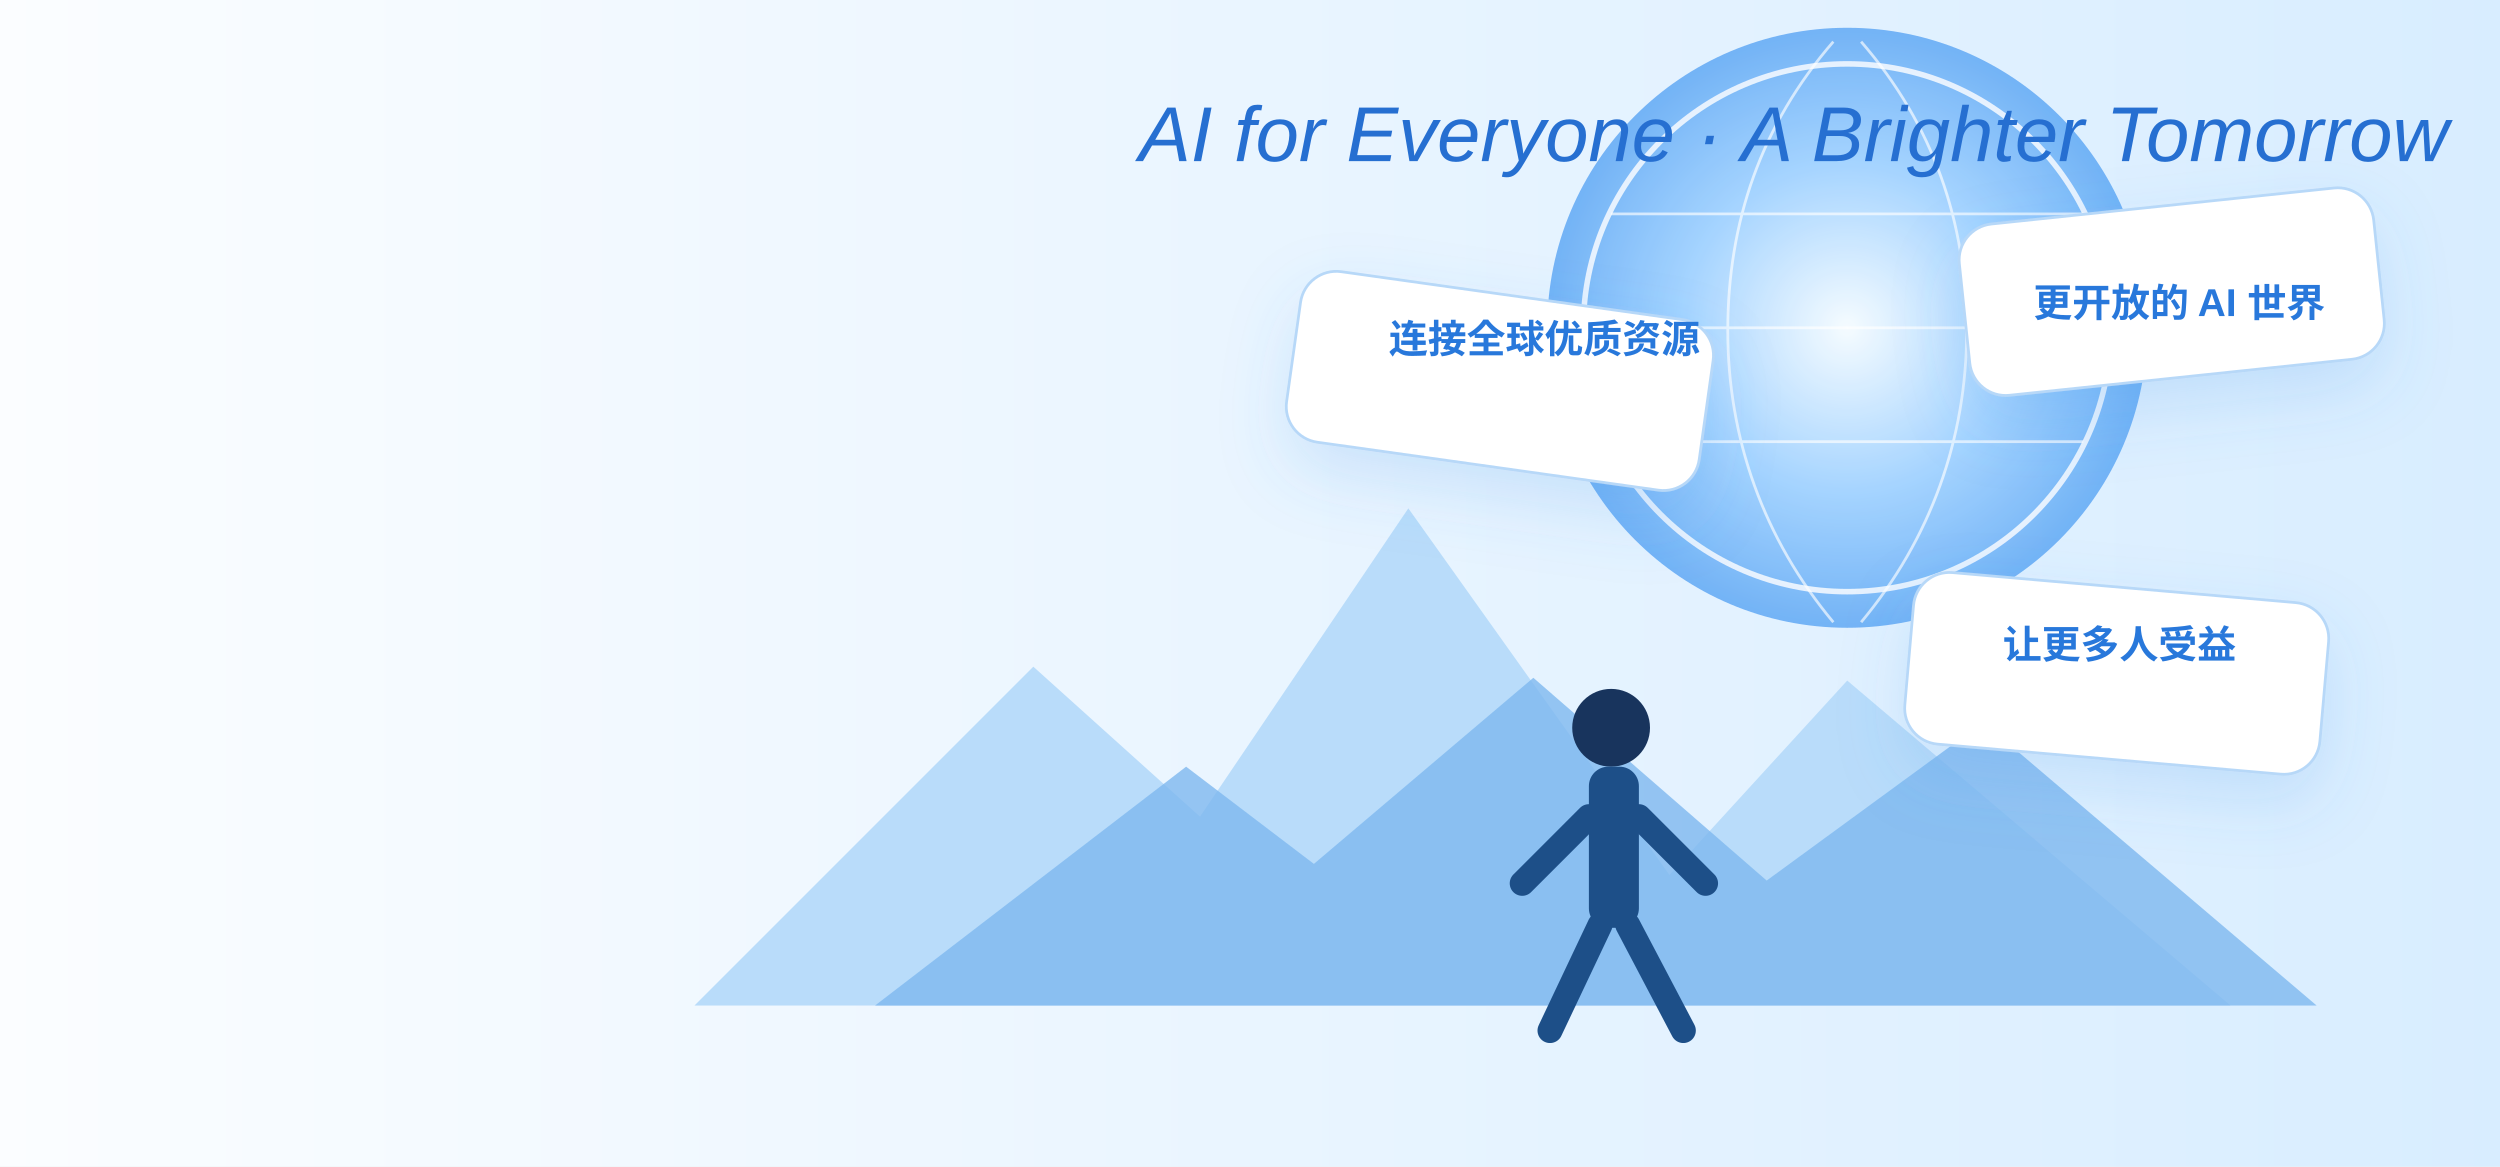
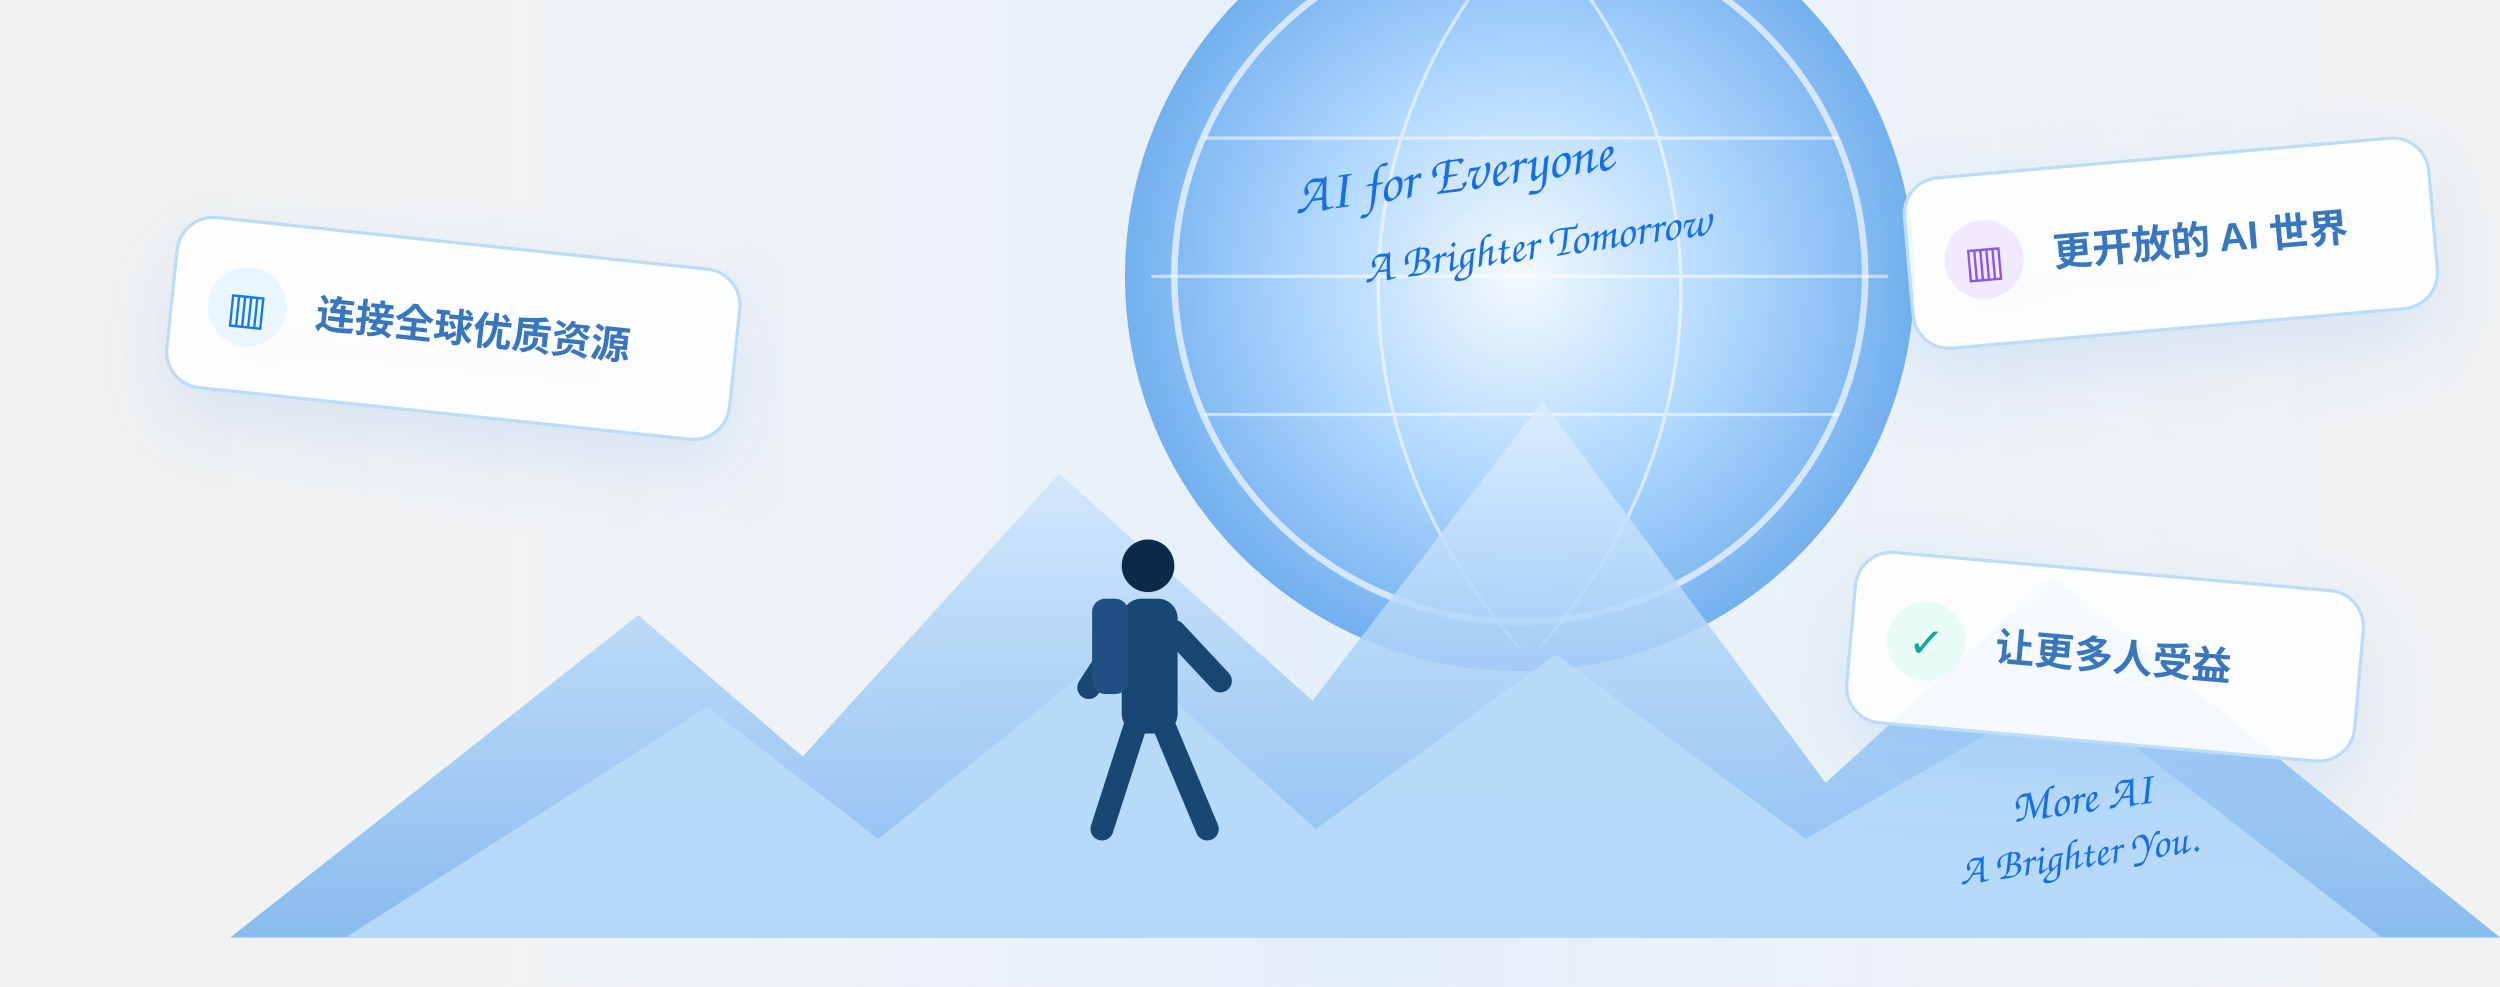
- <svg xmlns="http://www.w3.org/2000/svg" viewBox="0 0 900 420">
+ <svg xmlns="http://www.w3.org/2000/svg" viewBox="0 0 760 300">
  <defs>
-     <linearGradient id="g" x1="0" x2="1">
-       <stop stop-color="#fbfdff" />
-       <stop offset="1" stop-color="#d8edff" />
+     <linearGradient id="bg" x1="0" x2="1">
+       <stop stop-color="#fff" stop-opacity=".05" />
+       <stop offset=".55" stop-color="#deefff" stop-opacity=".72" />
+       <stop offset="1" stop-color="#f4faff" stop-opacity=".2" />
    </linearGradient>
-     <radialGradient id="r">
+     <radialGradient id="globe">
      <stop stop-color="#f8fdff" />
-       <stop offset=".55" stop-color="#9bcfff" />
-       <stop offset="1" stop-color="#61a9f4" />
+       <stop offset=".55" stop-color="#9bceff" />
+       <stop offset="1" stop-color="#4f9bea" />
    </radialGradient>
-     <filter id="s">
-       <feDropShadow dx="0" dy="10" stdDeviation="12" flood-color="#4c98e9" flood-opacity=".18" />
+     <linearGradient id="m" x1="0" y1="0" x2="0" y2="1">
+       <stop stop-color="#dceeff" />
+       <stop offset="1" stop-color="#79b3ee" />
+     </linearGradient>
+     <filter id="sh">
+       <feDropShadow dx="0" dy="10" stdDeviation="11" flood-color="#4d98e8" flood-opacity=".17" />
    </filter>
  </defs>
-   <rect width="900" height="420" fill="url(#g)" />
-   <circle cx="665" cy="118" r="108" fill="url(#r)" opacity=".86" />
-   <circle cx="665" cy="118" r="95" fill="none" stroke="#fff" stroke-width="2" opacity=".8" />
-   <path d="M660 15c-26 30-38 65-38 104s13 75 38 105M670 15c26 30 38 65 38 104s-13 75-38 105M562 118h206M580 77h170M580 159h170" stroke="#fff" fill="none" opacity=".65" />
-   <path d="M250 362l122-122 60 54 75-111 94 132 64-70 138 117H250z" fill="#b9dcfa" />
-   <path d="M315 362l112-86 46 35 79-67 84 73 78-57 120 102H315z" fill="#7eb8ef" opacity=".8" />
-   <g fill="#fff" stroke="#b7d8f8" filter="url(#s)">
-     <rect x="470" y="96" width="150" height="62" rx="13" transform="rotate(8 470 96)" />
-     <rect x="704" y="82" width="150" height="62" rx="13" transform="rotate(-6 704 82)" />
-     <rect x="690" y="205" width="150" height="62" rx="13" transform="rotate(5 690 205)" />
+   <rect width="760" height="300" fill="url(#bg)" />
+   <circle cx="462" cy="84" r="120" fill="url(#globe)" opacity=".76" />
+   <circle cx="462" cy="84" r="105" fill="none" stroke="#fff" stroke-width="2" opacity=".65" />
+   <g stroke="#fff" opacity=".55" fill="none">
+     <path d="M462-20c-28 31-43 68-43 108s15 77 43 109M468-20c28 31 43 68 43 108s-15 77-43 109" />
+     <path d="M350 84h224M366 42h193M366 126h193" />
  </g>
-   <g fill="#2878db" font-family="Arial" font-weight="700">
-     <text x="500" y="127" font-size="14">连接全球优质资源</text>
-     <text x="732" y="114" font-size="14">更开放的 AI 世界</text>
-     <text x="721" y="237" font-size="14">让更多人受益</text>
+   <path d="M70 285l124-98 50 43 78-86 77 69 70-91 86 116 69-63 136 110H70z" fill="url(#m)" opacity=".86" />
+   <path d="M105 285l110-70 52 40 72-58 61 55 73-53 76 56 78-45 97 75H105z" fill="#b9dcf9" opacity=".9" />
+   <g transform="translate(328 160)">
+     <circle cx="21" cy="12" r="8" fill="#0b2948" />
+     <rect x="13" y="22" width="17" height="41" rx="6" fill="#194773" />
+     <path d="M14 32L3 49M29 32l14 15M17 61L7 92M26 61l13 31" stroke="#194773" stroke-width="7" stroke-linecap="round" />
+     <rect x="4" y="22" width="11" height="29" rx="4" fill="#214f83" />
  </g>
-   <g transform="translate(548 240)">
-     <circle cx="32" cy="22" r="14" fill="#18345d" />
-     <rect x="24" y="36" width="18" height="58" rx="7" fill="#1d4f88" />
-     <path d="M24 54L0 78M42 54l24 24M28 93l-18 38M38 93l20 38" stroke="#1d4f88" stroke-width="9" stroke-linecap="round" />
+   <g font-family="Arial,'Microsoft YaHei',sans-serif" filter="url(#sh)">
+     <g transform="translate(55 65) rotate(6)">
+       <rect width="172" height="52" rx="11" fill="#fff" fill-opacity=".88" stroke="#bddcf7" />
+       <circle cx="23" cy="26" r="12" fill="#eaf6ff" />
+       <text x="23" y="31" text-anchor="middle" fill="#1879e8" font-size="13">▥</text>
+       <text x="44" y="30" fill="#3976bd" font-size="12" font-weight="700">连接全球优质资源</text>
+     </g>
+     <g transform="translate(578 55) rotate(-5)">
+       <rect width="160" height="52" rx="11" fill="#fff" fill-opacity=".88" stroke="#bddcf7" />
+       <circle cx="23" cy="26" r="12" fill="#f1eaff" />
+       <text x="23" y="31" text-anchor="middle" fill="#8957e8" font-size="13">▥</text>
+       <text x="44" y="30" fill="#3976bd" font-size="12" font-weight="700">更开放的 AI 世界</text>
+     </g>
+     <g transform="translate(565 167) rotate(5)">
+       <rect width="155" height="52" rx="11" fill="#fff" fill-opacity=".88" stroke="#bddcf7" />
+       <circle cx="23" cy="26" r="12" fill="#e8fbf6" />
+       <text x="23" y="31" text-anchor="middle" fill="#0aa8a0" font-size="13">✓</text>
+       <text x="44" y="30" fill="#3976bd" font-size="12" font-weight="700">让更多人受益</text>
+     </g>
  </g>
-   <text x="410" y="58" font-family="Arial" font-size="28" font-style="italic" fill="#266fd1">AI for Everyone · A Brighter Tomorrow</text>
+   <g font-family="'Segoe Print','Comic Sans MS',cursive" fill="#176fe6" font-style="italic">
+     <text x="394" y="65" font-size="17" transform="rotate(-8 394 65)">AI for Everyone</text>
+     <text x="415" y="86" font-size="14" transform="rotate(-8 415 86)">A Brighter Tomorrow</text>
+     <text x="612" y="250" font-size="14" transform="rotate(-8 612 250)">More AI</text>
+     <text x="596" y="269" font-size="13" transform="rotate(-8 596 269)">A Brighter You.</text>
+   </g>
</svg>
